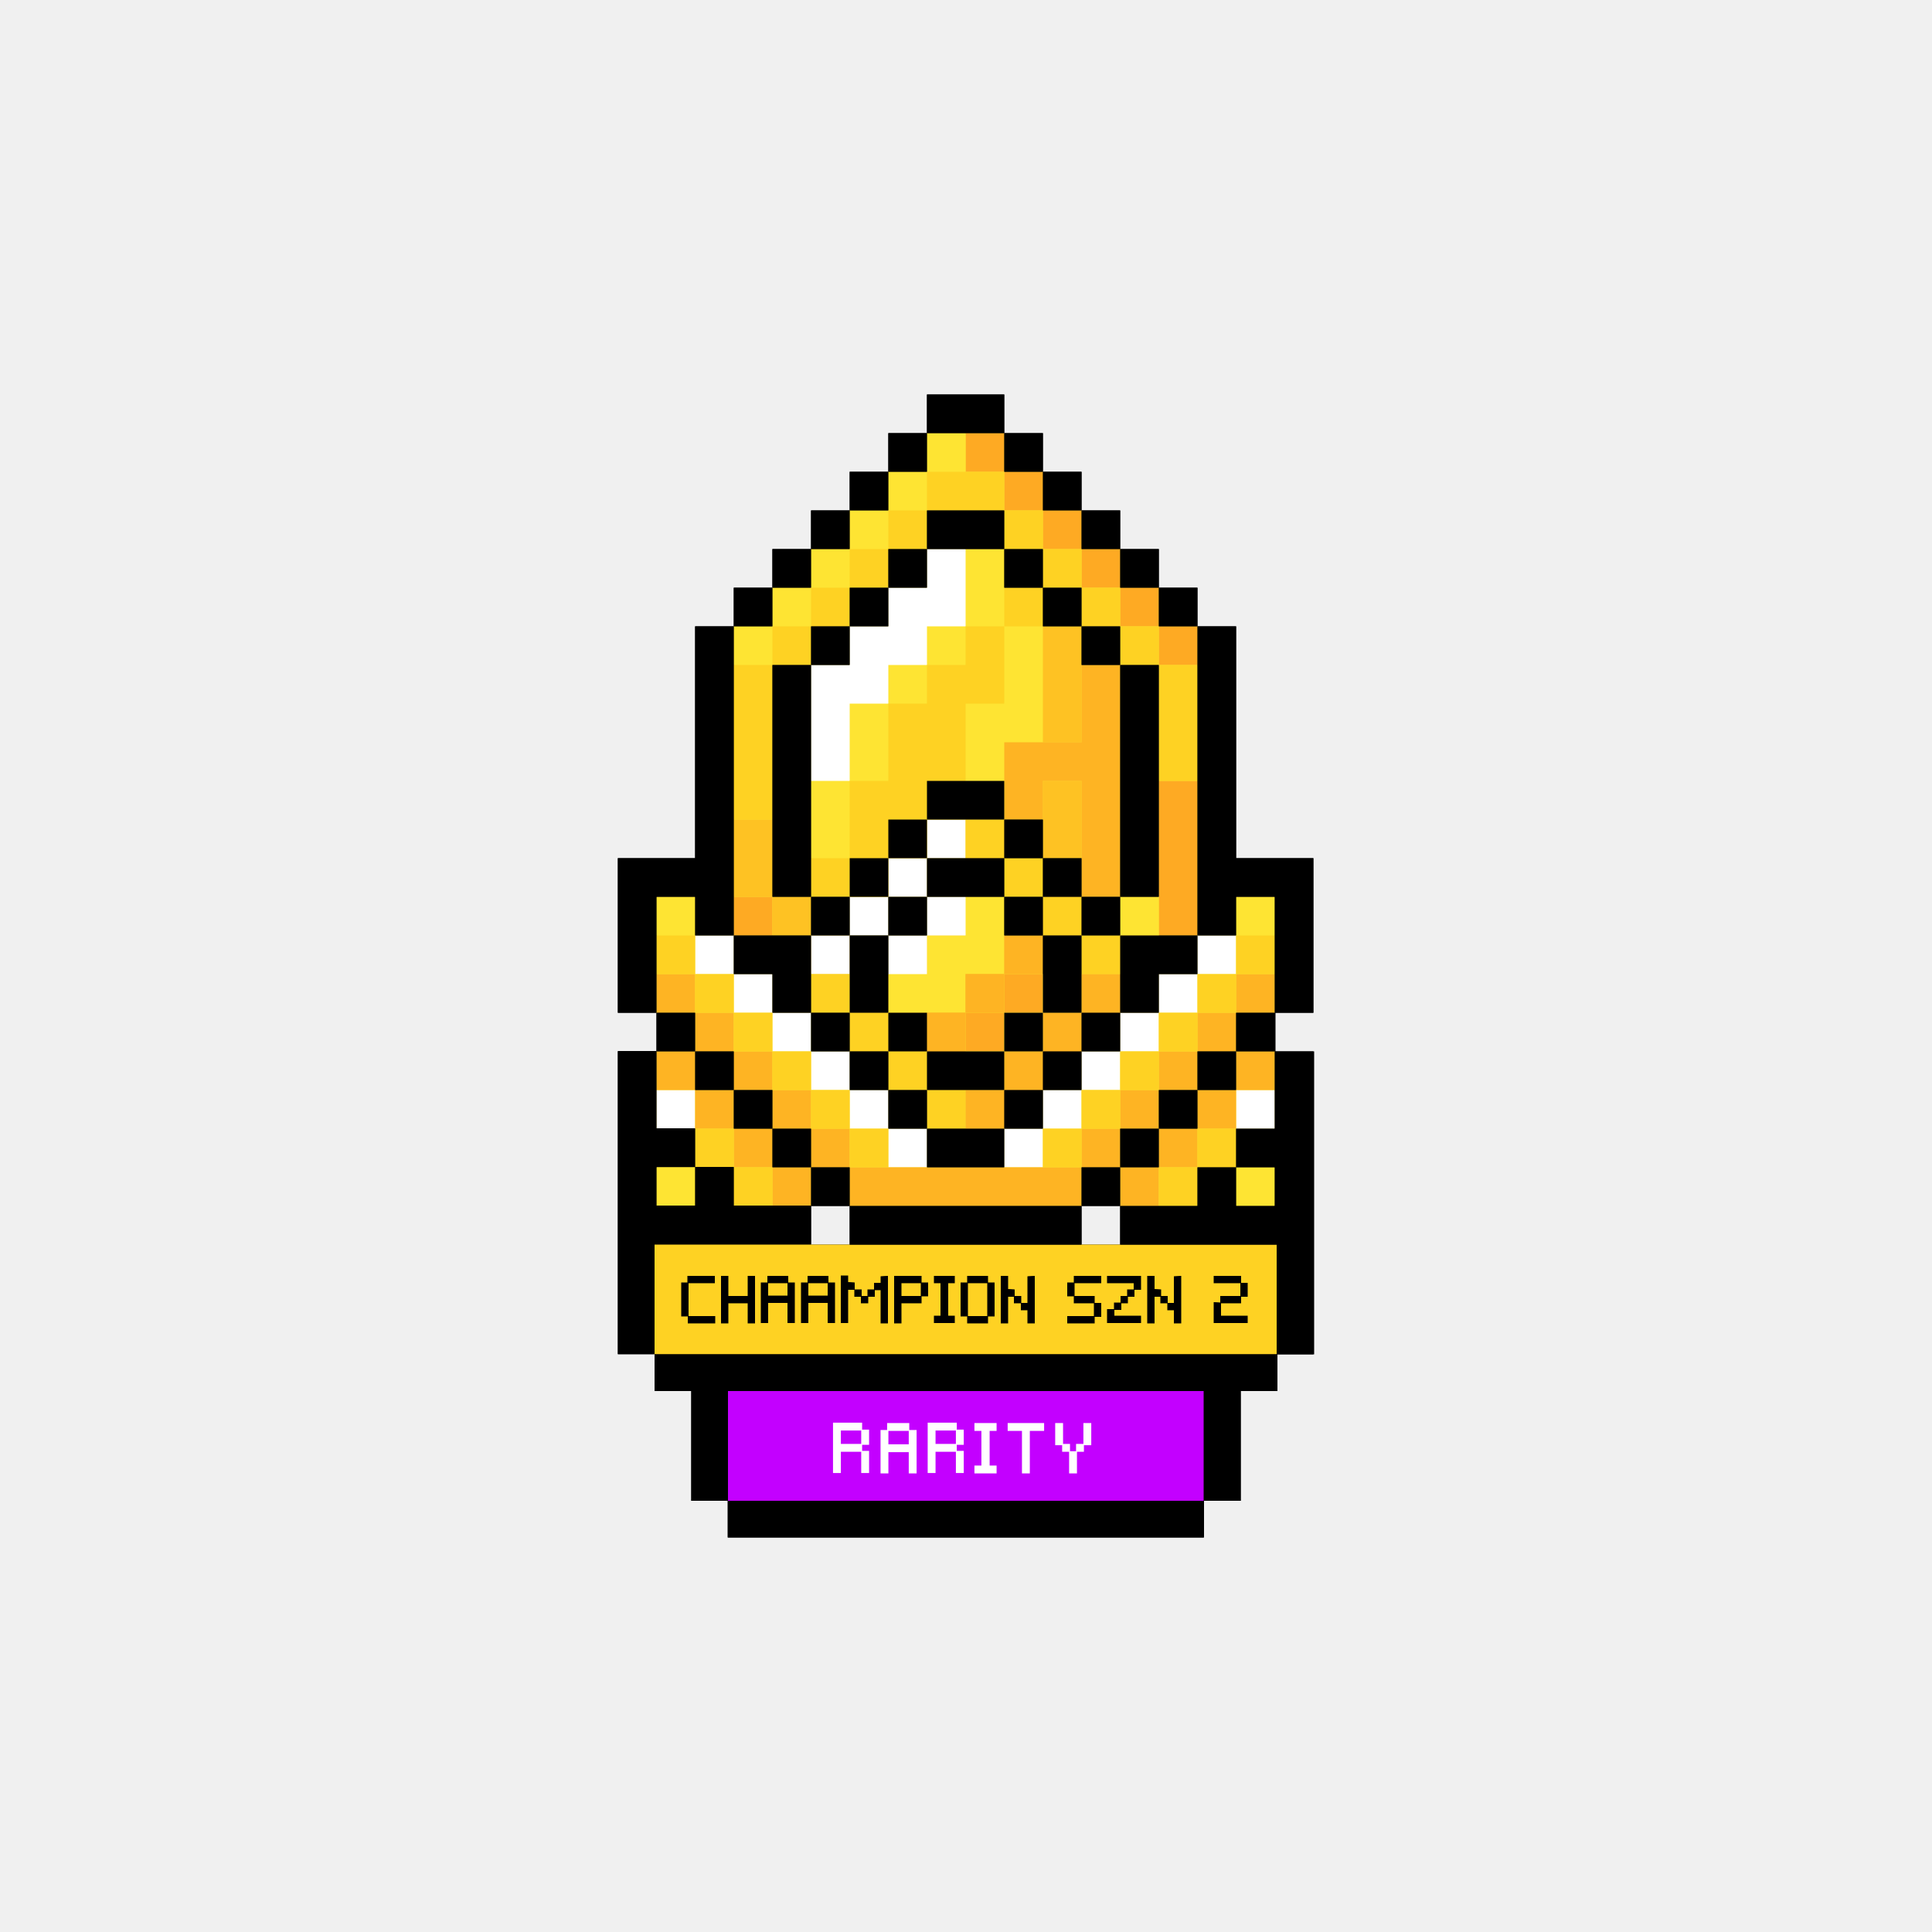
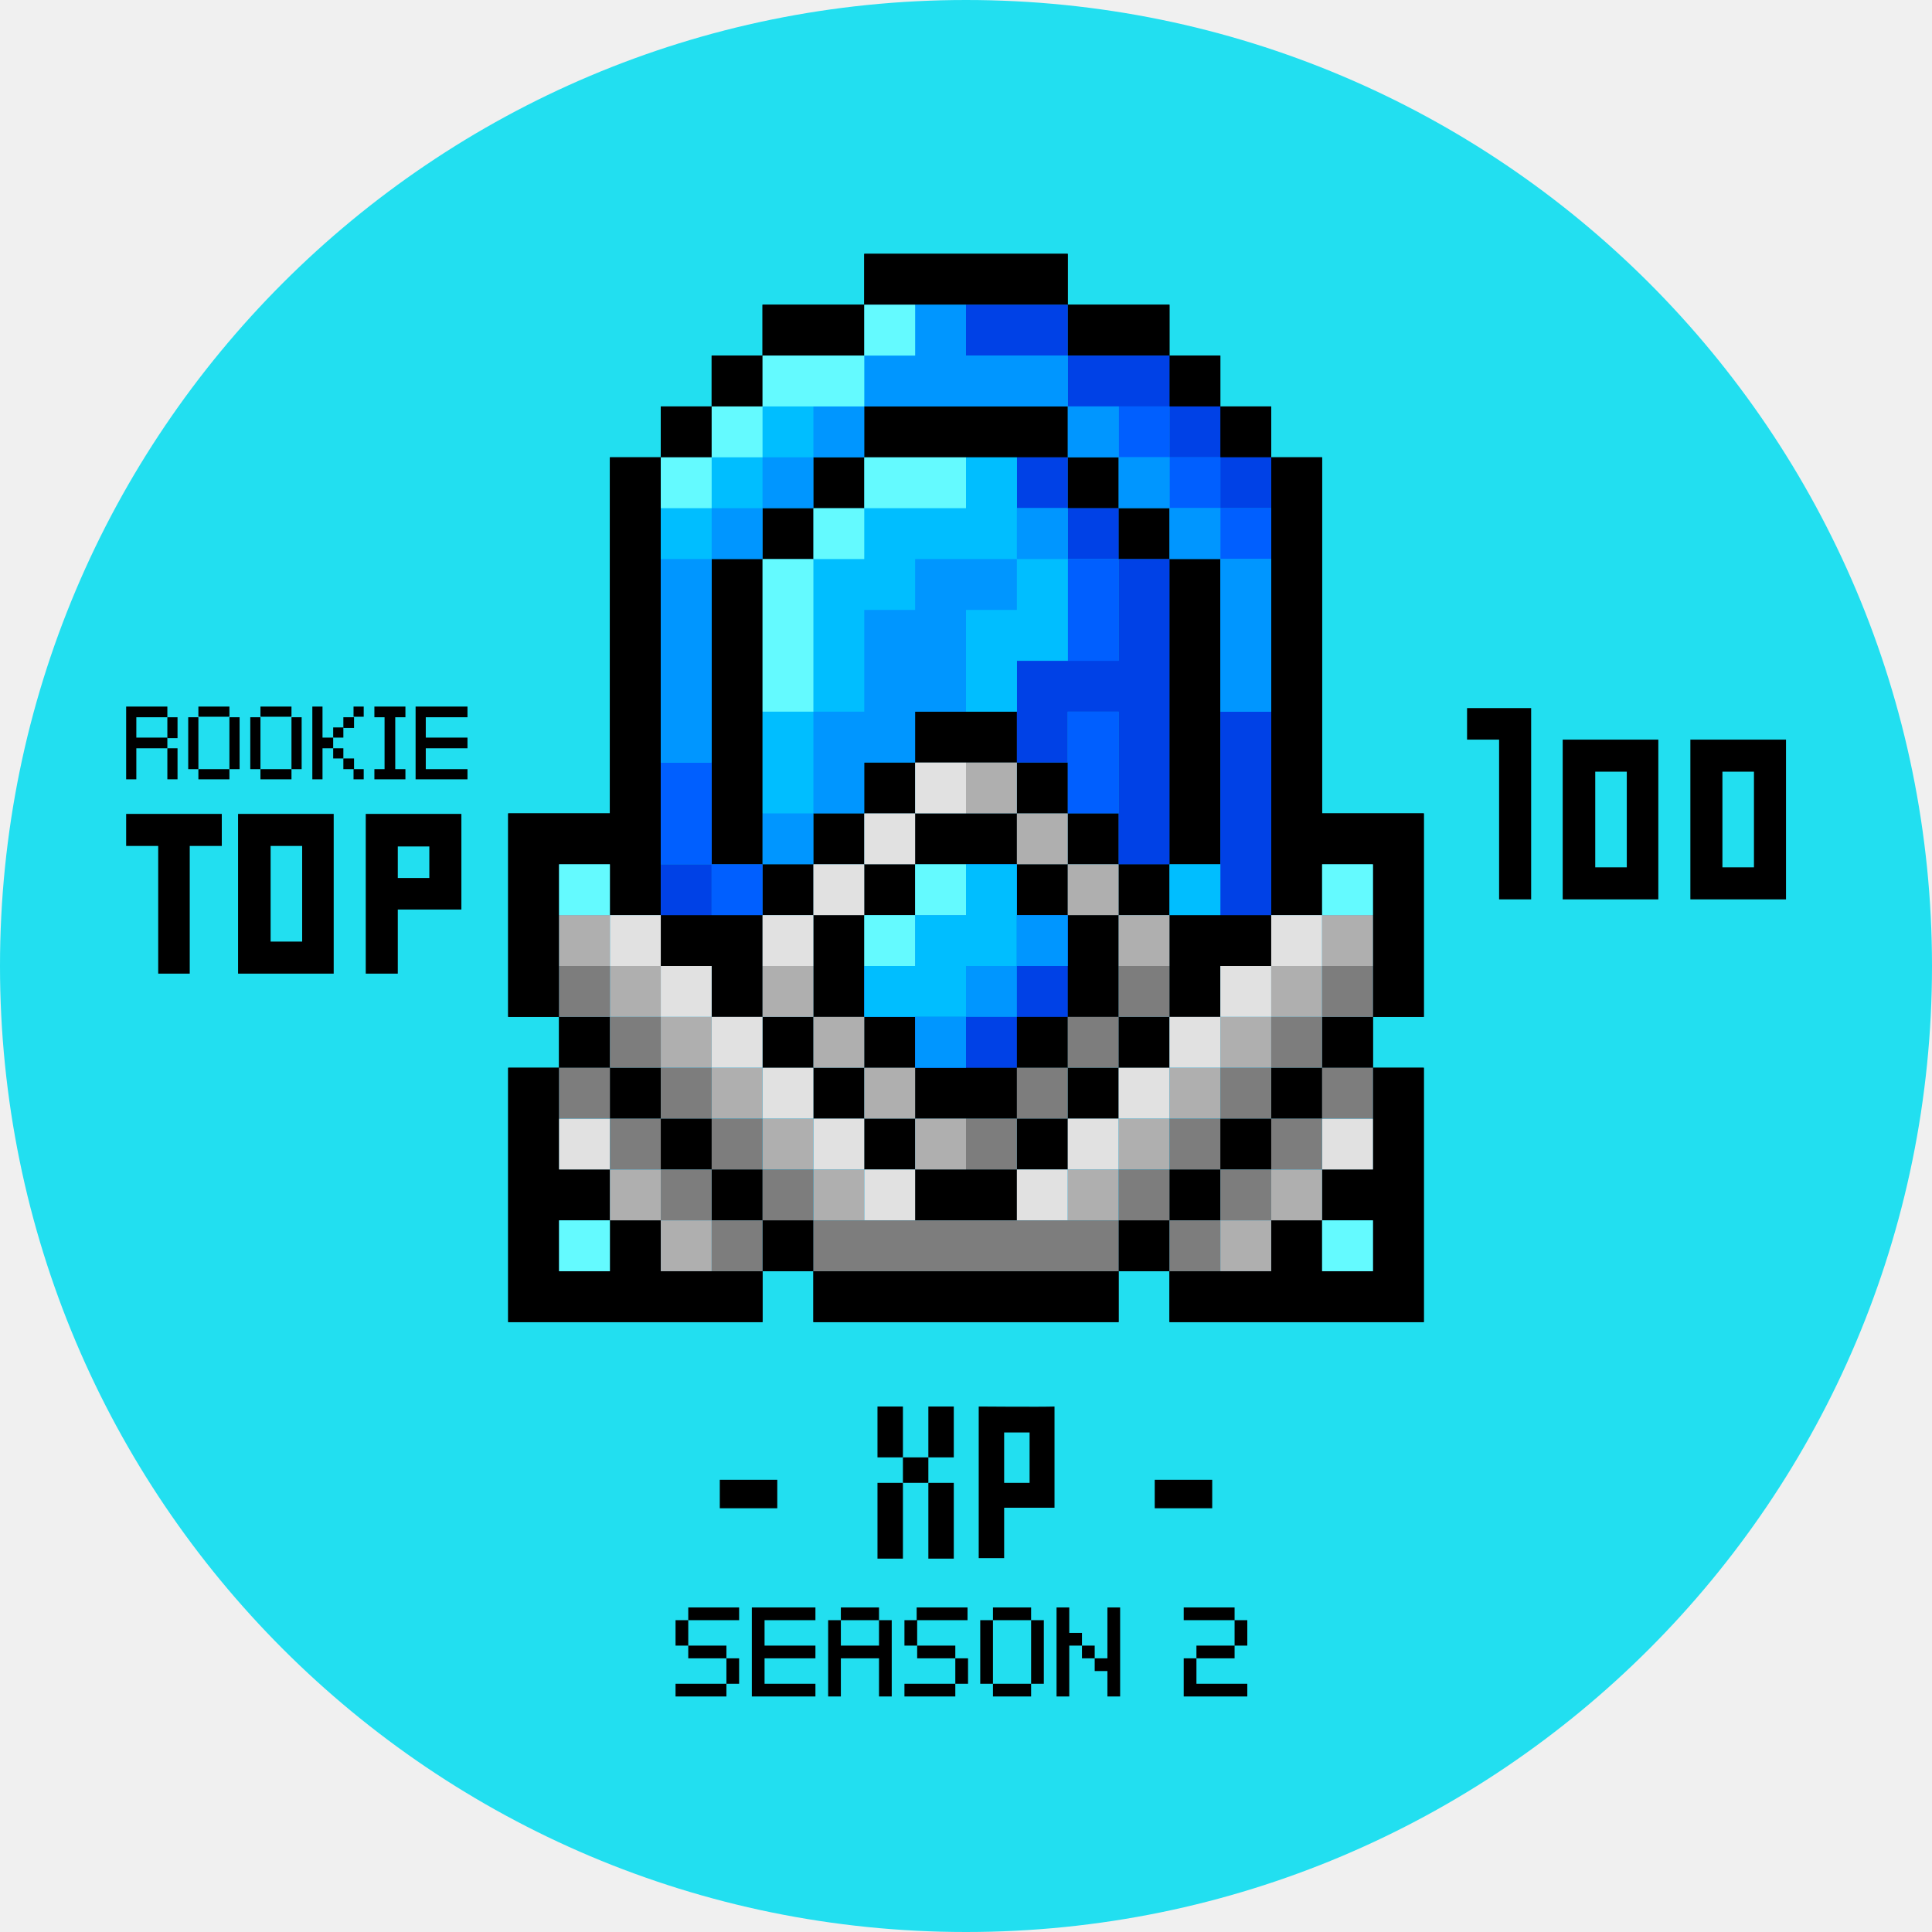
- <svg xmlns="http://www.w3.org/2000/svg" viewBox="0 0 500 500">
-   <path d="M339.9 262.1v-40h-20v-60h-10v-10h-10v-10h-10v-10h-10v-10h-10v-10h-10v-10h-20v10h-10v10h-10v10h-10v10h-10v10h-10v10h-10v60h-20v40h10v10h-10v78.4h9.5v9.5h9.5v28.4h9.5v9.5h123.2v-9.5h9.5V360h9.5v-9.5h9.5v-78.4h-10v-10h9.8zm-120 60h-10v-10h10v10zm70 0h-10v-10h10v10z" />
-   <g fill="#fee433">
-     <path d="M319.9 232.1v10h-10v10h-10v10h-10v10h-10v10h-10v10h-10v10h-20v-10h-10v-10h-10v-10h-10v-10h-10v-10h-10v-10h-10v-10h-10v30h10v10h10v10h10v10h10v10h10v10h60v-10h10v-10h10v-10h10v-10h10v-10h10v-30h-10 0zm-150 70h10v10h-10z" />
-     <path d="M319.9 302.1h10v10h-10zm-110-60v-10h-10v-60h10v-10h10v-10h10v-10h10v-10h20v10h10v10h10v10h10v10h10v60h-10v10h-10v10h-10v-10h-10v-10h-20v10h-10v10h-10v-10h-10v20h10v10h10v10h10v10h20v-10h10v-10h10v-10h10v-10h10v-10h10v-80h-10v-10h-10v-10h-10v-10h-10v-10h-10v-10h-20v10h-10v10h-10v10h-10v10h-10v10h-10v80h20z" />
-     <path d="M219.9 242.1h10v-10h10v-10h20v-10h10v10h10v10h10v-60h-10v-10h-10v-10h-10v-10h-20v10h-10v10h-10v10h-10v60h10v10h0zm-20 50h-10v-10h-10v-10h-10v20h10v10h10v10h20v-10h-10v-10z" />
-     <path d="M309.9 282.1v10h-10v10h-10v10h20v-10h10v-10h10v-20h-10v10h-10zm-40-50h10v10h-10z" />
-     <path d="M259.9 222.1h10v10h-10z" />
+ <svg xmlns="http://www.w3.org/2000/svg" xmlns:xlink="http://www.w3.org/1999/xlink" viewBox="0 0 379.8 379.8">
+   <circle cx="189.9" cy="189.9" r="189.9" fill="#22dff0" />
+   <path d="M135.3 318.5v5h-2.5v-5h2.5zm-2.5 12.5h10v2.5h-10V331zm12.5-12.5h-10V316h10v2.5zm-10 7.5v-2.5h7.5v2.5h-7.5zm7.5 5v-5h2.5v5h-2.5zm7.5-12.5v5h10v2.5h-10v5h10v2.5h-12.5V316h12.5v2.5h-10zm25 0v15h-2.5V326h-7.5v7.5h-2.5v-15h2.5v5h7.5v-5h2.5zm-2.5 0h-7.5V316h7.5v2.5zm7.5 0v5h-2.5v-5h2.5zm-2.5 12.5h10v2.5h-10V331zm12.4-12.5h-10V316h10v2.5zm-9.9 7.5v-2.5h7.5v2.5h-7.5zm7.5 5v-5h2.5v5h-2.5zm7.4-12.5V331h-2.5v-12.5h2.5zm7.5 0h-7.5V316h7.5v2.5zm-7.5 12.5h7.5v2.5h-7.5V331zm10-12.5V331h-2.5v-12.5h2.5zm7.5 2.5v2.5h-2.5v10h-2.5V316h2.5v5h2.5zm2.5 2.5v2.5h-2.5v-2.5h2.5zm5-7.5v17.5h-2.5v-5h-2.5V326h2.5v-10h2.5zm22.5 0v2.5h-10V316h10zm-7.5 10v5h10v2.5h-12.5V326h2.5zm7.5 0h-7.5v-2.5h7.5v2.5zm2.5-2.5h-2.5v-5h2.5v5zm-6.9-27v-5.6H227v5.6h11.3zm-85.5 0v-5.6h-11.3v5.6h11.3zm24.7-20h-5v10h5v-10zm5 10h5v-10h-5v10z" />
+   <path d="M177.5 286.5h5v5h-5v-5z" />
+   <path d="M172.5 306.4h5v-14.9h-5v14.9zm10 0h5v-14.9h-5v14.9zm9.9-29.9v29.8h5v-9.9h9.9v-19.9c-2.4.1-14.9 0-14.9 0zm10 15h-5v-9.9h5v9.9zm86-146.1h6.3v31.4h6.3v-37.6h-12.6v6.2zm18.8 0v31.4H326v-31.4h-18.8zm12.6 25.1h-6.2v-18.8h6.2v18.8zm12.5-25.1v31.4h18.8v-31.4h-18.8zm12.5 25.1h-6.2v-18.8h6.2v18.8zM32.9 147.1h2v6.1h-2v-6.1zm0-6.1h2v4.1h-2V141z" />
+   <path d="M26.8 147.1h6.1V145h-6.1v-4h6.1v-2.1h-8.1v14.3h2v-6.1zm12.2-8.2h6.1v2H39v-2zm-2 2.1h2v10.2h-2V141zm8.1 0h2v10.2h-2V141z" />
+   <path d="M39 151.2h6.1v2H39v-2zM49.2 141h2v10.2h-2V141z" />
+   <path d="M51.2 151.2h6.1v2h-6.1v-2zm0-12.3h6.1v2h-6.1v-2z" />
+   <path d="M57.3 141h2v10.2h-2V141zm12.2-2.1h2v2h-2v-2zm-6.1 0h-2v14.3h2v-6.1h2.1V145h-2.1v-6.1z" />
+   <path d="M65.5 147.1h2v2h-2v-2zm0-4.1h2v2h-2v-2z" />
+   <path d="M67.5 141h2.1v2.1h-2.1V141zm0 8.1h2.1v2.1h-2.1v-2.1z" />
+   <path d="M69.5 151.2h2v2h-2v-2zm10.2 0h-2V141h2v-2.1h-6.1v2.1h2v10.2h-2v2h6.1v-2zM91.9 141v-2.1H81.7v14.3h10.2v-2h-8.2v-4.1h8.2V145h-8.2v-4h8.2zm-45.1 19v31.4h18.8V160H46.8zm12.6 25.1h-6.2v-18.8h6.2v18.8zM71.9 160v31.4h6.3v-12.6h12.5V160H71.9h0 0zm6.3 12.6v-6.2h6.2v6.2h-6.2zm-53.4-6.3h6.3v25.1h6.2v-25.1h6.3V160H24.8v6.3zm235.1-6.4v-70h-10v-10h-10v-10h-10v-10h-20v-10h-40v10h-20v10h-10v10h-10v10h-10v70h-20v40h10v10h-10v50h50v-10h10v10h60v-10h10v10h50v-50h-10v-10h10v-40h-20z" />
+   <g fill="#00beff">
+     <path d="M149.9 179.9v-10h-10v-60h10v-10h10v-10h10v-10h40v10h10v10h10v10h10v60h-10v10h20v-90h-10v-10h-10v-10h-20v-10h-40v10h-20v10h-10v10h-10v90h20z" />
+     <path d="M259.9 169.9v10h-10v10h-10v10h-10v10h-10v10h-10v10h-10v10h-20v-10h-10v-10h-10v-10h-10v-10h-10v-10h-10v-10h-10v-10h-10v30h10v10h10v10h10v10h10v10h10v10h60v-10h10v-10h10v-10h10v-10h10v-10h10v-30h-10zm-150 70h10v10h-10v-10zm150 0h10v10h-10v-10zm-100-80h10v-10h10v-10h20v10h10v10h10v10h10v-60h-10v-10h-10v-10h-40v10h-10v10h-10v60h10v-10z" />
+     <path d="M209.9 179.9h-10v-10h-20v10h-10v20h10v10h20v-10h10v-20zm-20-20h10v-10h-20v10h10z" />
+     <use xlink:href="#B" />
+     <path d="M159.9 169.9h10v10h-10v-10zm10 40h10v10h-10v-10zm40-40h10v10h-10v-10z" />
+     <path d="M199.9 159.9h10v10h-10v-10zm-40 30v-10h-10v20h10v-10z" />
+     <path d="M229.9 179.9h-10v20h10v-20zm-70 20h10v10h-10v-10zm40 10h10v10h-10v-10z" />
+     <path d="M189.9 219.9h-10v10h20v-10h-10zm20-20h10v10h-10v-10zm-70 30h-10v-10h-10v-10h-10v20h10v10h10v10h20v-10h-10v-10zm110-10v10h-10v10h-10v10h20v-10h10v-10h10v-20h-10v10h-10z" />
  </g>
-   <path d="M249.9 212.1h10v10h-10zm-10 30v10 10h10v-10h10v-10h-10zm30-10h10v10h-10z" fill="#feb423" />
-   <g fill="#feaa23">
-     <path d="M249.9 112.1h10v10h-10z" />
-     <path d="M259.9 122.1h10v10h-10z" />
-     <path d="M269.9 132.1h10v10h-10z" />
-     <path d="M279.9 142.1h10v10h-10z" />
-     <path d="M289.9 152.1h10v10h-10z" />
-     <path d="M299.9 162.1h10v10h-10zm0 50v30h10v-40h-10v10z" />
-     <path d="M189.9 232.1h10v10h-10zm100 10h10v10h-10z" />
-     <path d="M279.9 252.1h10v10h-10z" />
-     <path d="M269.9 262.1h10v10h-10z" />
-     <path d="M259.9 272.1h10v10h-10z" />
-     <path d="M249.9 282.1h10v10h-10zm0-20h10v10h-10z" />
-     <path d="M259.9 252.1h10v10h-10z" />
+   <path d="M219.9 69.9h10v-10h-20v10h10z" />
+   <use xlink:href="#B" x="60" y="-90" />
+   <path d="M239.9 79.9h10v10h-10v-10zm-70-10v-10h-20v10h20z" />
+   <use xlink:href="#B" x="-30" y="-90" />
+   <path d="M129.9 79.9h10v10h-10v-10zm100 50v40h10v-60h-10v20zm-80 20v-40h-10v60h10v-20zm40-90h20v-10h-40v10h20zm0 30h20v-10h-40v10h20z" />
+   <use xlink:href="#B" x="40" y="-70" />
+   <path d="M219.9 99.9h10v10h-10v-10zm-60-10h10v10h-10v-10z" />
+   <path d="M149.9 99.9h10v10h-10v-10zm30 130v10h20v-10h-20zm20-80v-10h-20v10h20zm-20 60v10h20v-10h-20z" />
+   <path d="M199.9 199.9h10v10h-10v-10zm0-50h10v10h-10v-10zm20 20h10v10h-10v-10z" />
+   <path d="M229.9 179.9v20h10v-10h10v-10h-20zm-20-20h10v10h-10v-10zm50 40h10v10h-10v-10z" />
+   <path d="M259.9 159.9v-70h-10v90h10v-10h10v30h10v-40h-20zm-40 40h10v10h-10v-10z" />
+   <use xlink:href="#B" x="40" y="50" />
+   <path d="M199.9 219.9h10v10h-10v-10zm-80-10h10v10h-10v-10z" />
+   <use xlink:href="#B" x="-40" y="60" />
+   <use xlink:href="#B" x="-30" y="70" />
+   <use xlink:href="#B" x="-20" y="80" />
+   <path d="M129.9 249.9v-10h-10v10h-10v-10h10v-10h-10v-20h-10v50h50v-10h-20zm120-40h10v10h-10v-10z" />
+   <use xlink:href="#B" x="70" y="60" />
+   <use xlink:href="#B" x="60" y="70" />
+   <use xlink:href="#B" x="50" y="80" />
+   <path d="M199.9 249.9h-40v10h60v-10h-20zm70-20h-10v10h10v10h-10v-10h-10v10h-20v10h50v-50h-10v20zm-100-30h10v10h-10v-10zm20-40h-10v10h20v-10h-10z" />
+   <path d="M199.9 169.9h10v10h-10v-10zm-30 0h10v10h-10v-10z" />
+   <path d="M209.9 189.9v10h10v-20h-10v10zm-40-10h-10v20h10v-20z" />
+   <path d="M169.9 149.9h10v10h-10v-10zm-20 20h10v10h-10v-10z" />
+   <path d="M149.9 179.9h-20v10h10v10h10v-20zm10-20h10v10h-10v-10zm-50 40h10v10h-10v-10z" />
+   <path d="M109.9 179.9v-10h10v10h10v-90h-10v70h-20v40h10v-20zm40 20h10v10h-10v-10z" />
+   <use xlink:href="#B" x="-10" y="50" />
+   <path d="M169.9 219.9h10v10h-10v-10zm20-20h10v10h-10v-10z" />
+   <use xlink:href="#B" x="30" y="30" />
+   <g fill="#0041e6">
+     <use xlink:href="#B" x="10" y="40" />
+     <use xlink:href="#B" x="20" y="30" />
+     <use xlink:href="#B" x="30" y="20" />
+     <path d="M189.9 169.9v10h-10v10h-10v10h20v-10h10v-20h-10z" />
  </g>
-   <g fill="#fee433">
-     <path d="M229.9 192.1v-10h-10v20h10v-10z" />
-     <path d="M209.9 212.1v10h10v-20h-10v10zm20-40h10v10h-10zm0 50h10v10h-10z" />
-     <path d="M239.9 212.1h10v10h-10z" />
-     <path d="M259.9 182.1h-10v30h10v-20h10v-30h-10v20zm-20-20h10v10h-10z" />
-     <path d="M259.9 152.1v-10h-10v20h10v-10zm-20-40h10v10h-10z" />
-     <path d="M229.9 122.1h10v10h-10z" />
-     <path d="M219.9 132.1h10v10h-10z" />
-     <path d="M209.9 142.1h10v10h-10z" />
-     <path d="M199.9 152.1h10v10h-10z" />
-     <path d="M189.9 162.1h10v10h-10zm100 70h10v10h-10z" />
-     <path d="M279.9 242.1h10v10h-10z" />
-     <path d="M269.9 252.1h10v10h-10z" />
-     <path d="M259.9 262.1h10v10h-10z" />
-     <path d="M249.9 272.1h10v10h-10zm70-40h10v10h-10zm-70 20h10v-20h-10v10h-10v10h-10v10h20v-10zm-80 50h10v10h-10zm150 0h10v10h-10zm-150-70h10v10h-10z" />
+   <g fill="#005fff">
+     <path d="M209.9 119.9v10h10v-20h-10v10zm0 30v10h10v-20h-10v10zm10-70h10v10h-10v-10z" />
+     <use xlink:href="#B" x="60" y="-70" />
+     <path d="M239.9 99.9h10v10h-10v-10zm-100 50h-10v20h10v-20z" />
+     <use xlink:href="#B" x="-30" y="10" />
  </g>
-   <g fill="#fec223">
-     <path d="M269.9 162.1v30h10v-30h-10zm0 40h10v20h-10zm-70 10h-10v20h10v-20z" />
-     <path d="M199.9 232.1h10v10h-10z" />
-     <path d="M209.9 242.1h10v10h-10z" />
-     <path d="M219.9 252.1h10v10h-10z" />
-     <path d="M229.9 262.1v10h10v10h10v-20h-20z" />
-     <path d="M249.9 252.1h10v10h-10z" />
+   <g fill="#0041e6">
+     <path d="M199.9 59.9h-10v10h20v-10h-10z" />
+     <path d="M219.9 69.9h-10v10h20v-10h-10z" />
+     <use xlink:href="#B" x="60" y="-80" />
+     <path d="M239.9 89.9h10v10h-10v-10zm0 60v30h10v-40h-10v10zm-110 20h10v10h-10v-10zm90-60v20h-20v20h10v-10h10v30h10v-60h-10zm-20-20h10v10h-10v-10z" />
+     <path d="M209.9 99.9h10v10h-10v-10zm-20 100h10v10h-10v-10z" />
+     <use xlink:href="#B" x="30" y="30" />
  </g>
-   <g fill="#fff">
-     <path d="M239.9 152.1h-10v10h-10v10h-10v10 10 10h10v-10-10h10v-10h10v-10h10v-10-10h-10zm20 140h10v10h-10z" />
-     <path d="M269.9 282.1h10v10h-10z" />
-     <path d="M279.9 272.1h10v10h-10z" />
-     <path d="M289.9 262.1h10v10h-10z" />
-     <path d="M299.9 252.1h10v10h-10z" />
-     <path d="M309.9 242.1h10v10h-10zm-140 40h10v10h-10zm150 0h10v10h-10zm-90 10h10v10h-10z" />
-     <path d="M219.9 282.1h10v10h-10z" />
-     <path d="M209.9 272.1h10v10h-10z" />
-     <path d="M199.9 262.1h10v10h-10z" />
-     <path d="M189.9 252.1h10v10h-10zm50-20h10v10h-10zm0-20h10v10h-10z" />
-     <path d="M229.9 222.1h10v10h-10zm0 20h10v10h-10zm-20 0h10v10h-10z" />
-     <path d="M219.9 232.1h10v10h-10zm-40 10h10v10h-10z" />
+   <g fill="#00beff">
+     <path d="M199.9 89.9h-10v10h-20v10h-10v30h10v-20h10v-10h20v-20z" />
+     <path d="M149.9 149.9v10h10v-20h-10v10zm50-30h-10v20h10v-10h10v-20h-10v10zm-50-40h10v10h-10v-10z" />
+     <use xlink:href="#B" x="-30" y="-70" />
+     <path d="M129.9 99.9h10v10h-10v-10zm100 70h10v10h-10v-10z" />
  </g>
-   <g fill="#feb423">
-     <path d="M239.9 262.1h10v10h-10zm30-60h10v30h10v-60h-10v20h-20v20h10v-10z" />
-     <path d="M249.9 252.1h10v10h-10z" />
-     <path d="M259.9 242.1h10v10h-10zm0 60h-40v10h60v-10h-20zm0-30h10v10h-10z" />
-     <path d="M249.9 282.1h10v10h-10zm20-20h10v10h-10zm10 30h10v10h-10zm30-30h10v10h-10z" />
-     <path d="M319.9 252.1h10v10h-10zm-30 30h10v10h-10z" />
-     <path d="M299.9 272.1h10v10h-10zm-120 10h10v10h-10z" />
-     <path d="M169.9 272.1h10v10h-10zm30 30h10v10h-10z" />
-     <path d="M189.9 292.1h10v10h-10zm120-10h10v10h-10z" />
-     <path d="M319.9 272.1h10v10h-10zm-30 30h10v10h-10z" />
-     <path d="M299.9 292.1h10v10h-10zm-20-40h10v10h-10zm-70 40h10v10h-10zm-30-30h10v10h-10z" />
-     <path d="M169.9 252.1h10v10h-10zm30 30h10v10h-10z" />
-     <path d="M189.9 272.1h10v10h-10z" />
+   <path d="M259.9 169.9h10v10h-10v-10zm-150 70h10v10h-10v-10zm150 0h10v10h-10v-10zm-150-70h10v10h-10v-10z" fill="#64faff" />
+   <path d="M189.9 179.9h-10v10h-10v10h20v-10h10v-20h-10v10z" fill="#00beff" />
+   <g fill="#0096ff">
+     <use xlink:href="#B" x="-20" />
+     <path d="M179.9 119.9h-10v20h-10v20h10v-10h10v-10h10v-20h10v-10h-20v10z" />
+     <path d="M199.9 99.9h10v10h-10v-10zm-40-20h10v10h-10v-10z" />
+     <use xlink:href="#B" x="-20" y="-70" />
+     <path d="M139.9 99.9h10v10h-10v-10zm60-30h-10v-10h-10v10h-10v10h40v-10h-10z" />
+     <use xlink:href="#B" x="40" y="-80" />
+     <use xlink:href="#B" x="50" y="-70" />
+     <path d="M229.9 99.9h10v10h-10v-10zm-100 20v30h10v-40h-10v10z" />
+     <path d="M239.9 109.9v30h10v-30h-10zm-50 80h10v10h-10v-10z" />
+     <path d="M179.9 199.9h10v10h-10v-10zm20-20h10v10h-10v-10z" />
  </g>
-   <path d="M188.3 360v28.4h123.2V360H188.3z" fill="#c300ff" />
-   <g fill="#fed223">
-     <path d="M249.9 172.1h-10v10h-10v20h-10v20h-10v10h20v-10h10v-10h10v-30h10v-20h-10v10z" />
-     <path d="M259.9 152.1h10v10h-10zm0-20v-10h-20v10h20z" />
-     <path d="M259.9 132.1h10v10h-10z" />
-     <path d="M269.9 142.1h10v10h-10z" />
-     <path d="M279.9 152.1h10v10h-10z" />
-     <path d="M289.9 162.1h10v10h-10z" />
-     <path d="M299.9 192.1v10h10v-30h-10v20zm-100 10v-30h-10v40h10v-10zm30-70h10v10h-10z" />
-     <path d="M219.9 142.1h10v10h-10z" />
-     <path d="M209.9 152.1h10v10h-10z" />
-     <path d="M199.9 162.1h10v10h-10zm70 130h10v10h-10z" />
-     <path d="M239.9 282.1h10v10h-10zm40 0h10v10h-10zm30-30h10v10h-10z" />
-     <path d="M319.9 242.1h10v10h-10zm-30 30h10v10h-10z" />
-     <path d="M299.9 262.1h10v10h-10zm-120 30h10v10h-10z" />
-     <path d="M189.9 302.1h10v10h-10zm120-10h10v10h-10z" />
-     <path d="M299.9 302.1h10v10h-10zm-80-10h10v10h-10zm10-20h10v10h-10zm20-60h10v10h-10zm20 20h10v10h-10z" />
-     <path d="M259.9 222.1h10v10h-10zm-50 30h10v10h-10z" />
-     <path d="M279.9 242.1h10v10h-10zm-60 20h10v10h-10zm-10 20h10v10h-10zm-30-30h10v10h-10z" />
-     <path d="M169.9 242.1h10v10h-10zm30 30h10v10h-10z" />
-     <path d="M189.9 262.1h10v10h-10zm131 60H169.3v28.4h161.1v-28.4h-9.5z" />
+   <g fill="#64faff">
+     <path d="M179.9 89.9h-10v10h20v-10h-10zm-30 30v20h10v-30h-10v10z" />
+     <path d="M159.9 99.9h10v10h-10v-10zm10-40h10v10h-10v-10z" />
+     <path d="M169.9 79.9v-10h-20v10h20z" />
+     <use xlink:href="#B" x="-30" y="-80" />
+     <path d="M129.9 89.9h10v10h-10v-10zm50 80h10v10h-10v-10z" />
+     <use xlink:href="#B" y="20" />
  </g>
-   <path d="M259.9 112.1v-10h-20v10h20z" />
-   <path d="M259.9 112.1h10v10h-10z" />
-   <path d="M269.9 122.1h10v10h-10z" />
-   <path d="M279.9 132.1h10v10h-10z" />
-   <path d="M289.9 142.1h10v10h-10z" />
-   <path d="M299.9 152.1h10v10h-10zm-70-40h10v10h-10z" />
-   <path d="M219.9 122.1h10v10h-10z" />
-   <path d="M209.9 132.1h10v10h-10z" />
-   <path d="M199.9 142.1h10v10h-10z" />
-   <path d="M189.9 152.1h10v10h-10zm100 40v40h10v-60h-10v20zm-80 20v-40h-10v60h10v-20zm50-70v-10h-20v10h20z" />
-   <path d="M229.9 142.1h10v10h-10zm30 0h10v10h-10z" />
-   <path d="M269.9 152.1h10v10h-10z" />
-   <path d="M279.9 162.1h10v10h-10zm-60-10h10v10h-10z" />
-   <path d="M209.9 162.1h10v10h-10zm30 130v10h20v-10h-20zm20-80v-10h-20v10h20zm-20 60v10h20v-10h-20z" />
-   <path d="M259.9 262.1h10v10h-10zm0-50h10v10h-10zm20 20h10v10h-10z" />
-   <path d="M289.9 242.1v20h10v-10h10v-10h-20zm-20-20h10v10h-10zm50 40h10v10h-10z" />
-   <path d="M319.9 222.1v-60h-10v80h10v-10h10v30h10v-40h-20 0zm-40 40h10v10h-10z" />
-   <path d="M269.9 272.1h10v10h-10z" />
-   <path d="M259.9 282.1h10v10h-10zm-80-10h10v10h-10z" />
-   <path d="M189.9 282.1h10v10h-10z" />
-   <path d="M199.9 292.1h10v10h-10z" />
-   <path d="M209.9 302.1h10v10h-10z" />
-   <path d="M229.9 322.1h50v-10h-60v10h10zm80-50h10v10h-10z" />
-   <path d="M299.9 282.1h10v10h-10z" />
-   <path d="M289.9 292.1h10v10h-10z" />
-   <path d="M279.9 302.1h10v10h-10z" />
-   <path d="M329.9 292.1h-10v10h10v10h-10v-10h-10v10h-20v10h40.5v28.4h9.5v-78.4h-10v20zm-100-30h10v10h-10zm20-40h-10v10h20v-10h-10z" />
-   <path d="M259.9 232.1h10v10h-10zm-30 0h10v10h-10z" />
-   <path d="M269.9 252.1v10h10v-20h-10v10zm-40-10h-10v20h10v-20z" />
-   <path d="M229.9 212.1h10v10h-10zm-20 20h10v10h-10z" />
-   <path d="M209.9 242.1h-20v10h10v10h10v-20zm10-20h10v10h-10zm-50 40h10v10h-10z" />
-   <path d="M169.9 242.1v-10h10v10h10v-80h-10v60h-20v40h10v-20zm40 20h10v10h-10z" />
-   <path d="M219.9 272.1h10v10h-10z" />
-   <path d="M229.9 282.1h10v10h-10zm-60.5 49.4V322h40.5v-10h-20v-10h-10v10h-10v-10h10v-10h-10v-20h-10v78.4h9.5v-18.9zm123.1 56.9H188.3v9.5h123.2v-9.5h-19z" />
-   <path d="M311.5 350.5H169.4v9.5h9.5v28.4h9.5V360h123.2v28.4h9.5V360h9.5v-9.5h-19.1z" />
-   <path d="M178.1 332v8.6h-1.7V332h1.7zm6.8 0H178v-1.7h6.9v1.7zm-6.8 10.4v-1.7h6.9v1.7h-6.9zm17.2-12.1v12.1h-1.7v-5.2h-5.2v5.2h-1.7v-12.1h1.7v5.2h5.2v-5.2h1.7zm10.3 1.7v10.3h-1.7v-5.2h-5.2v5.2H197V332h1.7v3.4h5.2V332h1.7zm-1.7 0h-5.2v-1.7h5.2v1.7zm12.1 0v10.3h-1.7v-5.2h-5.2v5.2h-1.7V332h1.7v3.4h5.2V332h1.7zm-1.7 0h-5.2v-1.7h5.2v1.7zm6.8 0v1.7h-1.7v8.6h-1.7v-12.1h1.7v1.7l1.7.1h0zm1.8 1.8v1.7h-1.7v-1.7h1.7zm0 1.7h1.7v1.7h-1.7v-1.7zm1.7-1.7h1.7v1.7h-1.7v-1.7zm5.1-3.5v12.1H228v-8.6h-1.7v-1.7h1.7v-1.7l1.7-.1h0zm3.5 5.2h5.2v1.7h-5.2v5.2h-1.7v-12.1h6.9v1.7h-5.2v3.5h0zm6.9-3.5v3.4h-1.7V332h1.7zm5.2 0v8.6h1.7v1.7h-5.2v-1.7h1.7V332h-1.7v-1.7h5.2v1.7h-1.7zm5.1 0v8.6h-1.7V332h1.7zm5.2 0h-5.2v-1.7h5.2v1.7zm-5.2 8.7h5.2v1.7h-5.2v-1.7zm6.9-8.7v8.6h-1.7V332h1.7zm5.2 1.8v1.7h-1.7v6.9h-1.7v-12.1h1.7v3.4l1.7.1h0zm1.7 1.7v1.7h-1.7v-1.7h1.7zm3.5-5.2v12.1H266V339h-1.7v-1.7h1.7v-6.9l1.7-.1h0zM278 332v3.4h-1.7V332h1.7zm-1.7 8.7h6.9v1.7h-6.9v-1.7zm8.6-8.7H278v-1.7h6.9v1.7zm-6.9 5.2v-1.7h5.2v1.7H278zm5.2 3.5v-3.4h1.7v3.4h-1.7zm12-10.4v3.4h-1.7V332h-6.9v-1.7h8.6zm-8.6 8.6h1.7v1.7h6.9v1.7h-8.6v-3.4h0zm1.8-1.7h1.7v1.7h-1.7v-1.7zm1.7-1.7h1.7v1.7h-1.7v-1.7zm1.7-1.7h1.7v1.7h-1.7v-1.7zm8.6 0v1.7h-1.7v6.9H297v-12.1h1.7v3.4l1.7.1h0zm1.7 1.7v1.7h-1.7v-1.7h1.7zm3.5-5.2v12.1h-1.7V339h-1.7v-1.7h1.7v-6.9l1.7-.1h0zm15.5 0v1.7h-6.9v-1.7h6.9zm-5.2 6.9v3.4h6.9v1.7h-8.6v-5.2l1.7.1h0zm5.2 0h-5.2v-1.7h5.2v1.7zm1.7-1.7h-1.7v-3.4h1.7v3.4z" stroke="#000" stroke-width=".199" stroke-miterlimit="10" />
-   <path d="M223 373.8v1.8h1.8v5.5H223v-5.5h-5.5v5.5h-1.8v-12.8h7.3v1.8h-5.5v3.7h5.5zm0 0v-3.7h1.8v3.7H223zm14.1-3.6v11h-1.8v-5.5h-5.5v5.5H228v-11h1.8v3.7h5.5v-3.7h1.8zm-1.9 0h-5.5v-1.8h5.5v1.8zm12.3 3.6v1.8h1.8v5.5h-1.8v-5.5H242v5.5h-1.8v-12.8h7.3v1.8H242v3.7h5.5zm0 0v-3.7h1.8v3.7h-1.8zm8.5-3.6v9.2h1.8v1.8h-5.5v-1.8h1.8v-9.2h-1.8v-1.8h5.5v1.8H256zm14.1 0h-3.7v11h-1.8v-11h-3.7v-1.8h9.2v1.8zm4.9-1.8v5.5h-1.8v-5.5h1.8zm1.8 5.4v1.8H275v-1.8h1.8zm0 1.9h1.8v5.5h-1.8v-5.5zm1.8-1.9h1.8v1.8h-1.8v-1.8zm3.7-5.4v5.5h-1.8v-5.5h1.8z" stroke-miterlimit="10" fill="#fff" stroke="#fff" stroke-width=".234" />
+   <g fill="#e1e1e1">
+     <use xlink:href="#B" x="30" y="70" />
+     <use xlink:href="#B" x="40" y="60" />
+     <use xlink:href="#B" x="50" y="50" />
+     <use xlink:href="#B" x="60" y="40" />
+     <use xlink:href="#B" x="70" y="30" />
+     <path d="M249.9 179.9h10v10h-10v-10zm-140 40h10v10h-10v-10zm150 0h10v10h-10v-10zm-90 10h10v10h-10v-10z" />
+     <use xlink:href="#B" x="-10" y="60" />
+     <use xlink:href="#B" x="-20" y="50" />
+     <use xlink:href="#B" x="-30" y="40" />
+     <path d="M129.9 189.9h10v10h-10v-10zm50-40h10v10h-10v-10z" />
+     <path d="M169.9 159.9h10v10h-10v-10zm-20 20h10v10h-10v-10z" />
+     <path d="M159.9 169.9h10v10h-10v-10zm-40 10h10v10h-10v-10z" />
+   </g>
+   <g fill="#afafaf">
+     <path d="M209.9 229.9h10v10h-10v-10zm-30-10h10v10h-10v-10z" />
+     <path d="M219.9 219.9h10v10h-10v-10zm30-30h10v10h-10v-10z" />
+     <path d="M259.9 179.9h10v10h-10v-10zm-30 30h10v10h-10v-10z" />
+     <path d="M239.9 199.9h10v10h-10v-10zm-120 30h10v10h-10v-10z" />
+     <path d="M129.9 239.9h10v10h-10v-10zm120-10h10v10h-10v-10z" />
+     <path d="M239.9 239.9h10v10h-10v-10zm-80-10h10v10h-10v-10zm10-20h10v10h-10v-10zm20-60h10v10h-10v-10zm20 20h10v10h-10v-10z" />
+     <path d="M199.9 159.9h10v10h-10v-10zm-50 30h10v10h-10v-10z" />
+     <path d="M219.9 179.9h10v10h-10v-10zm-60 20h10v10h-10v-10zm-10 20h10v10h-10v-10zm-30-30h10v10h-10v-10z" />
+     <path d="M109.9 179.9h10v10h-10v-10zm30 30h10v10h-10v-10z" />
+     <use xlink:href="#B" x="-40" y="40" />
+   </g>
+   <g fill="#7d7d7d">
+     <path d="M199.9 239.9h-40v10h60v-10h-20zm0-30h10v10h-10v-10z" />
+     <path d="M189.9 219.9h10v10h-10v-10zm20-20h10v10h-10v-10zm10 30h10v10h-10v-10zm30-30h10v10h-10v-10z" />
+     <path d="M259.9 189.9h10v10h-10v-10zm-30 30h10v10h-10v-10z" />
+     <path d="M239.9 209.9h10v10h-10v-10zm-120 10h10v10h-10v-10z" />
+     <path d="M109.9 209.9h10v10h-10v-10zm30 30h10v10h-10v-10z" />
+     <path d="M129.9 229.9h10v10h-10v-10zm120-10h10v10h-10v-10z" />
+     <path d="M259.9 209.9h10v10h-10v-10zm-30 30h10v10h-10v-10z" />
+     <path d="M239.9 229.9h10v10h-10v-10zm-20-40h10v10h-10v-10zm-70 40h10v10h-10v-10zm-30-30h10v10h-10v-10z" />
+     <path d="M109.9 189.9h10v10h-10v-10zm30 30h10v10h-10v-10z" />
+     <use xlink:href="#B" x="-40" y="50" />
+   </g>
+   <defs>
+     <path id="B" d="M169.9 159.9h10v10h-10v-10z" />
+   </defs>
</svg>
